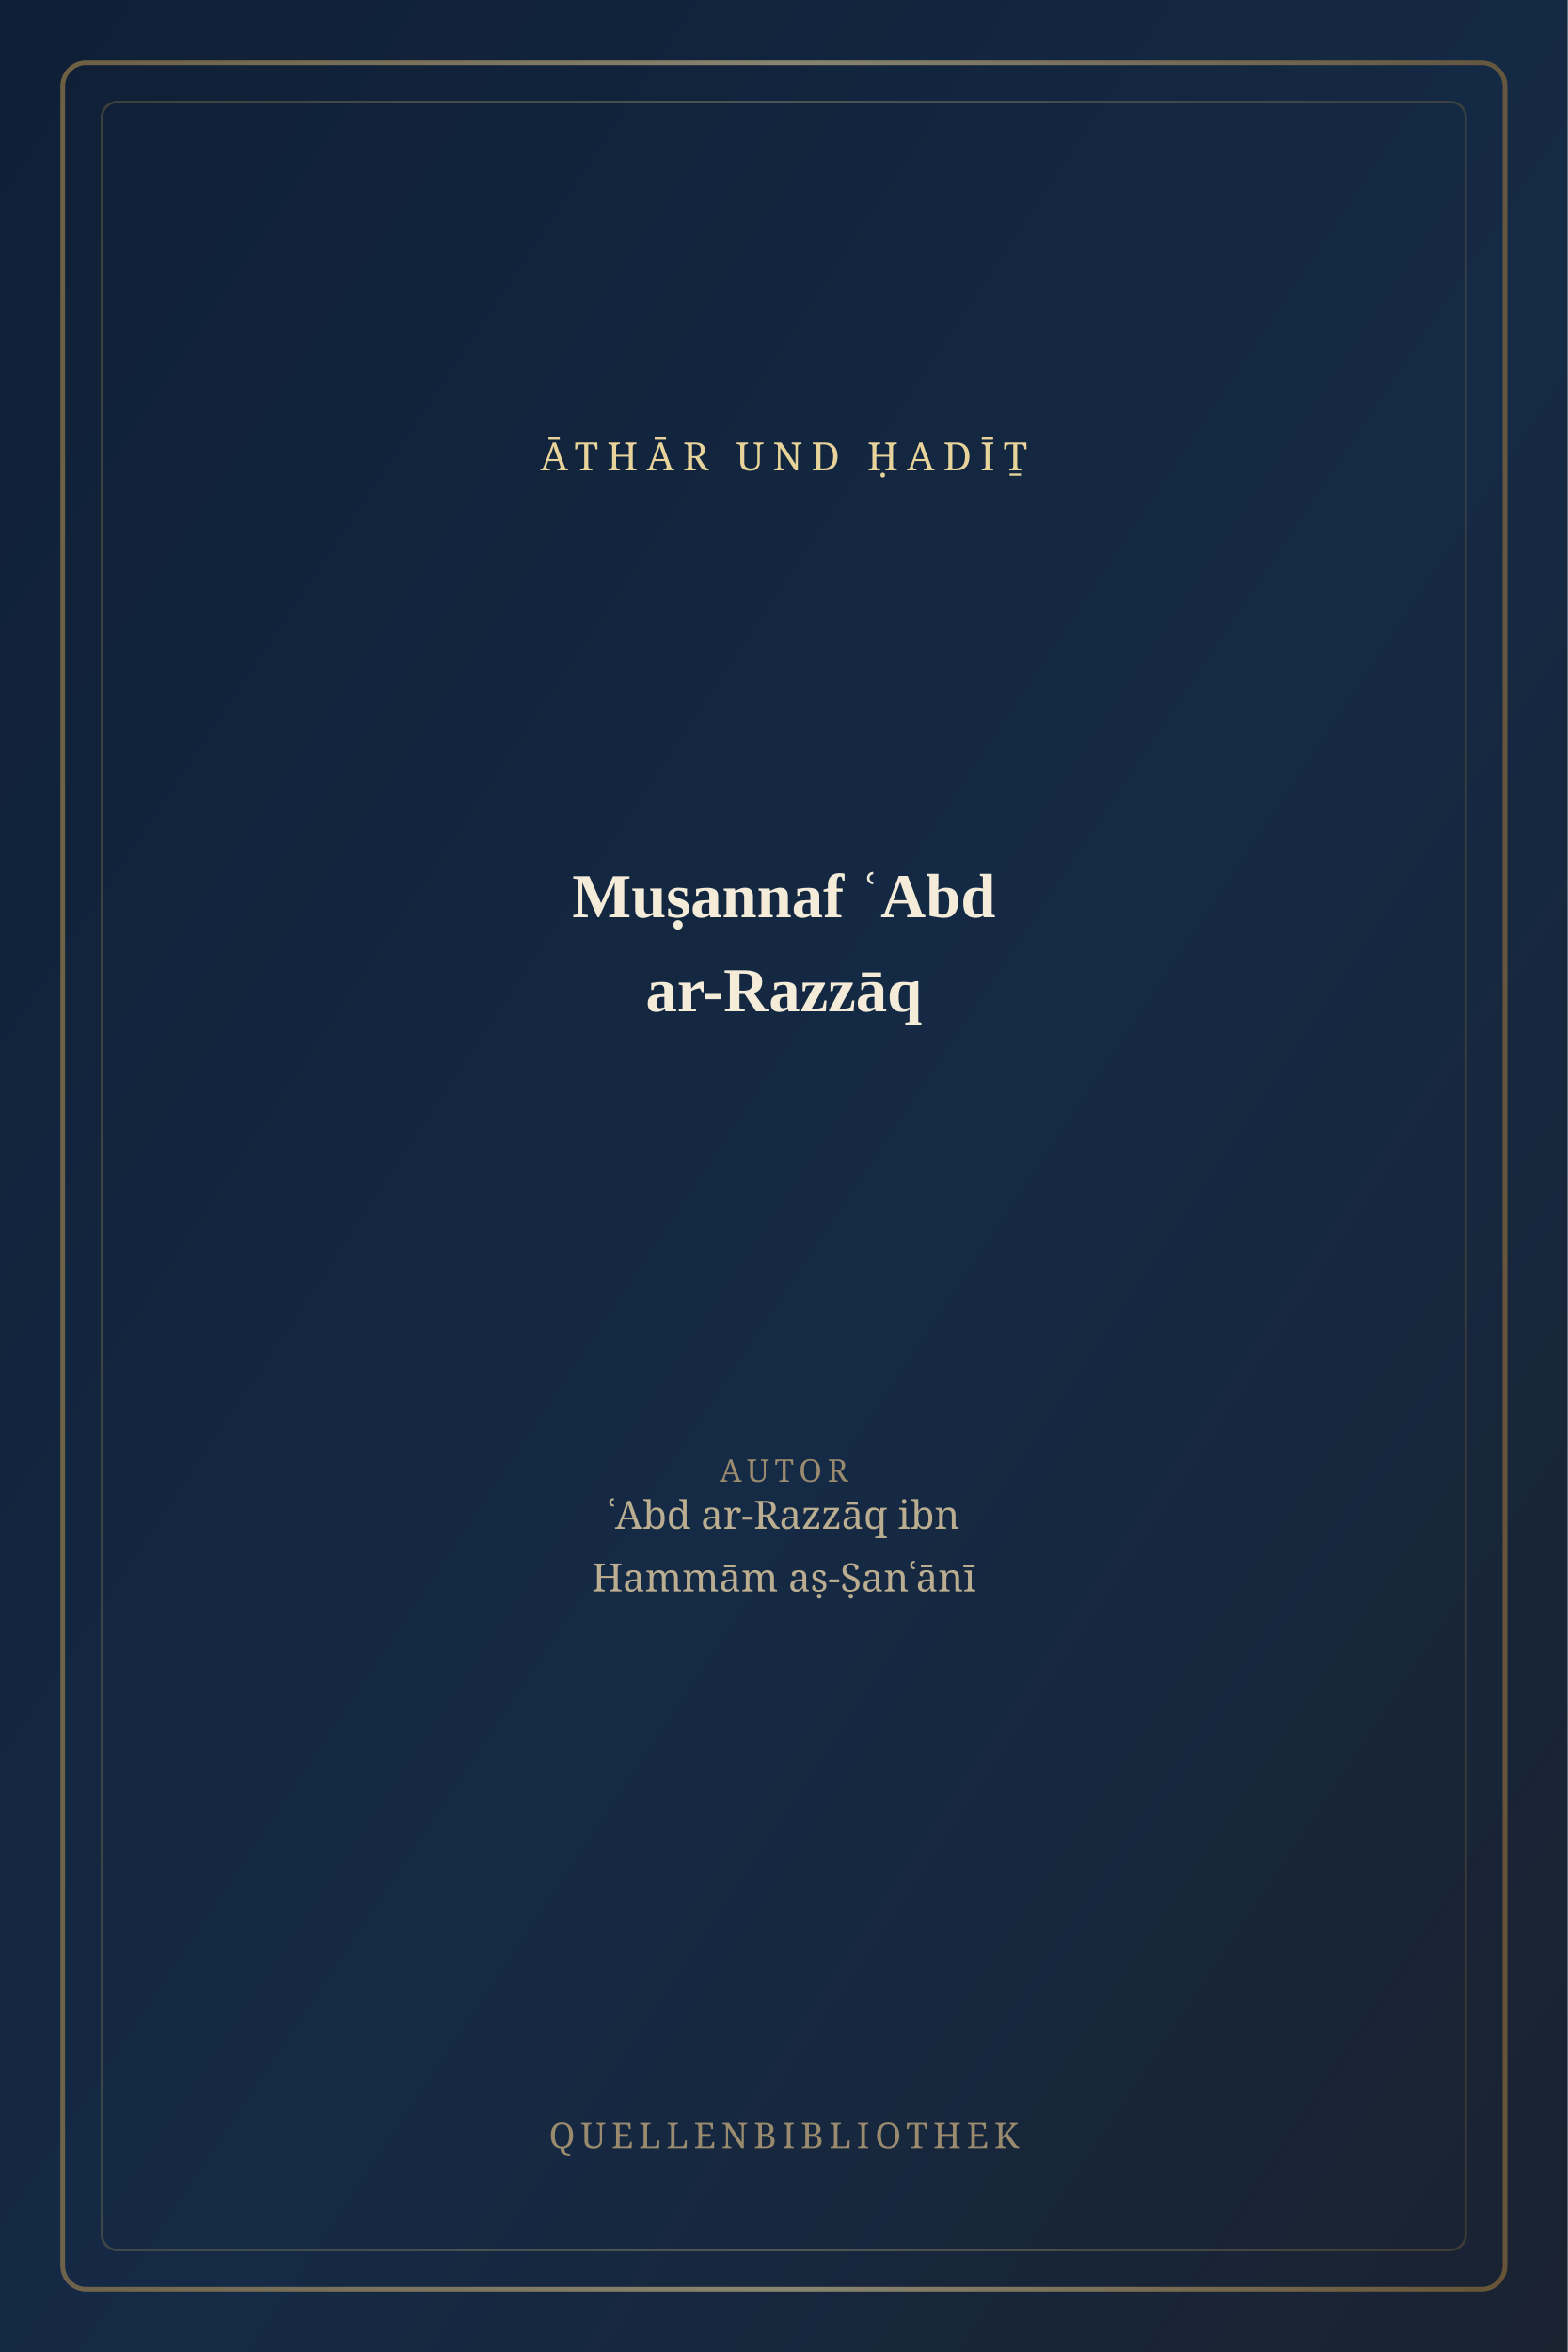
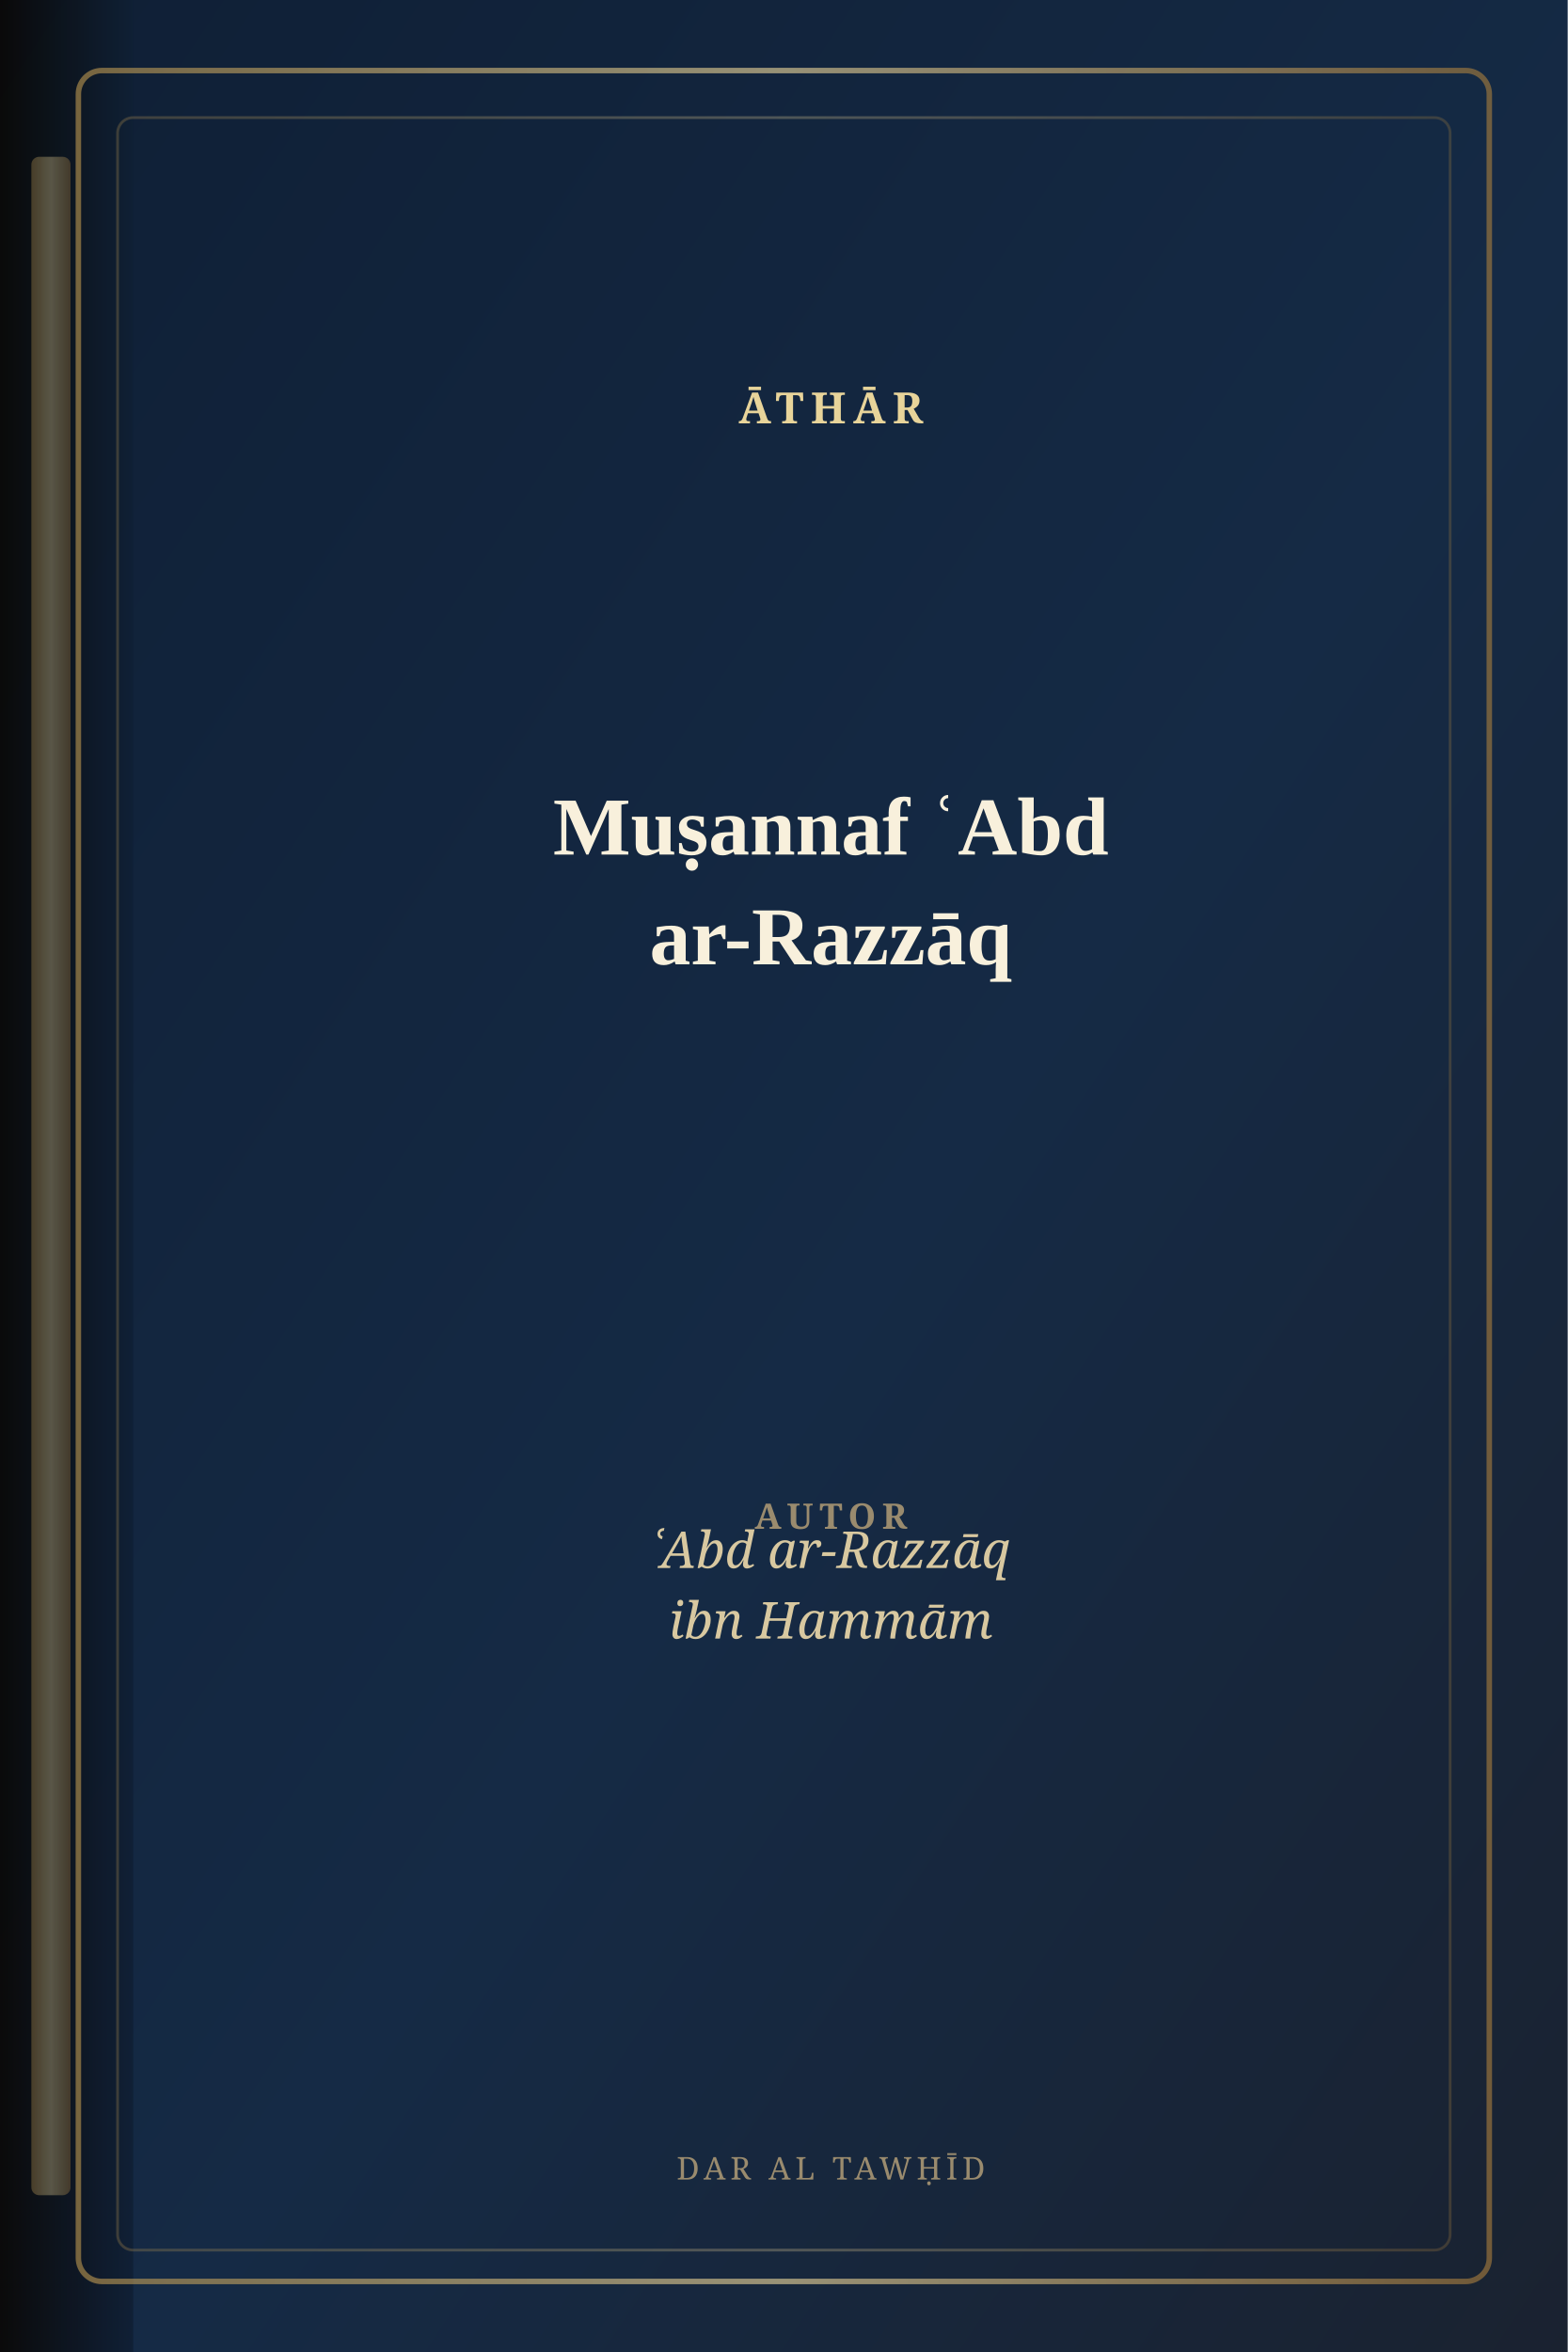
<svg xmlns="http://www.w3.org/2000/svg" viewBox="0 0 400 600" role="img" aria-label="Buchcover: Muṣannaf ʿAbd ar-Razzāq">
  <defs>
    <linearGradient id="bg" x1="0%" y1="0%" x2="100%" y2="100%">
      <stop offset="0%" stop-color="#0f1f35" />
      <stop offset="55%" stop-color="#152a45" />
      <stop offset="100%" stop-color="#1a2230" />
    </linearGradient>
    <linearGradient id="gold" x1="0%" y1="0%" x2="100%" y2="0%">
      <stop offset="0%" stop-color="#b8944f" />
      <stop offset="50%" stop-color="#e8d49a" />
      <stop offset="100%" stop-color="#a67c3d" />
    </linearGradient>
+     <linearGradient id="spine" x1="0%" y1="0%" x2="100%" y2="0%">
+       <stop offset="0%" stop-color="#0a0806" />
+       <stop offset="100%" stop-color="#0f1f35" />
+     </linearGradient>
  </defs>
  <rect width="400" height="600" fill="url(#bg)" />
-   <rect x="16" y="16" width="368" height="568" rx="6" fill="none" stroke="url(#gold)" stroke-width="1.2" opacity="0.55" />
-   <rect x="26" y="26" width="348" height="548" rx="4" fill="none" stroke="url(#gold)" stroke-width="0.6" opacity="0.28" />
-   <text x="200" y="120" text-anchor="middle" fill="#e8d49a" font-family="Georgia,serif" font-size="10" letter-spacing="2.2">ĀTHĀR UND ḤADĪṮ</text>
-   <line x1="90" y1="136" x2="310" y2="136" stroke="url(#gold)" stroke-width="0.8" opacity="0.45" />
-   <text x="200" y="234" text-anchor="middle" fill="#f4ecd8" font-family="Georgia,'Times New Roman',serif" font-size="16" font-weight="600">Muṣannaf ʿAbd</text>
-   <text x="200" y="258" text-anchor="middle" fill="#f4ecd8" font-family="Georgia,'Times New Roman',serif" font-size="16" font-weight="600">ar-Razzāq</text>
-   <line x1="90" y1="360" x2="310" y2="360" stroke="url(#gold)" stroke-width="0.6" opacity="0.35" />
-   <text x="200" y="378" text-anchor="middle" fill="#9a8b6e" font-family="Georgia,serif" font-size="8" letter-spacing="1.4">AUTOR</text>
-   <text x="200" y="390" text-anchor="middle" fill="#c9b896" font-family="Georgia,serif" font-size="10" opacity="0.92">ʿAbd ar-Razzāq ibn</text>
-   <text x="200" y="406" text-anchor="middle" fill="#c9b896" font-family="Georgia,serif" font-size="10" opacity="0.92">Hammām aṣ-Ṣanʿānī</text>
-   <text x="200" y="548" text-anchor="middle" fill="#9a8b6e" font-family="Georgia,serif" font-size="9" letter-spacing="1.4">QUELLENBIBLIOTHEK</text>
+   <rect x="0" y="0" width="34" height="600" fill="url(#spine)" opacity="0.92" />
+   <rect x="8" y="40" width="10" height="520" rx="2" fill="url(#gold)" opacity="0.35" />
+   <rect x="20" y="18" width="360" height="564" rx="6" fill="none" stroke="url(#gold)" stroke-width="1.4" opacity="0.62" />
+   <rect x="30" y="30" width="340" height="544" rx="4" fill="none" stroke="url(#gold)" stroke-width="0.7" opacity="0.28" />
+   <text x="212" y="108" text-anchor="middle" fill="#e8d49a" font-family="Georgia,serif" font-size="11" font-weight="700" letter-spacing="1.8">ĀTHĀR</text>
+   <line x1="78" y1="124" x2="346" y2="124" stroke="url(#gold)" stroke-width="0.9" opacity="0.48" />
+   <text x="212" y="218" text-anchor="middle" fill="#f8f0dc" font-family="Georgia,'Times New Roman',serif" font-size="21" font-weight="700">Muṣannaf ʿAbd</text>
+   <text x="212" y="246" text-anchor="middle" fill="#f8f0dc" font-family="Georgia,'Times New Roman',serif" font-size="21" font-weight="700">ar-Razzāq</text>
+   <line x1="78" y1="372" x2="346" y2="372" stroke="url(#gold)" stroke-width="0.7" opacity="0.38" />
+   <text x="212" y="390" text-anchor="middle" fill="#9a8b6e" font-family="Georgia,serif" font-size="9" font-weight="700" letter-spacing="1.6">AUTOR</text>
+   <text x="212" y="400" text-anchor="middle" fill="#d8c8a0" font-family="Georgia,serif" font-size="13" font-style="italic">ʿAbd ar-Razzāq</text>
+   <text x="212" y="418" text-anchor="middle" fill="#d8c8a0" font-family="Georgia,serif" font-size="13" font-style="italic">ibn Hammām</text>
+   <text x="212" y="556" text-anchor="middle" fill="#9a8b6e" font-family="Georgia,serif" font-size="8" letter-spacing="1.2">DAR AL TAWḤĪD</text>
</svg>
